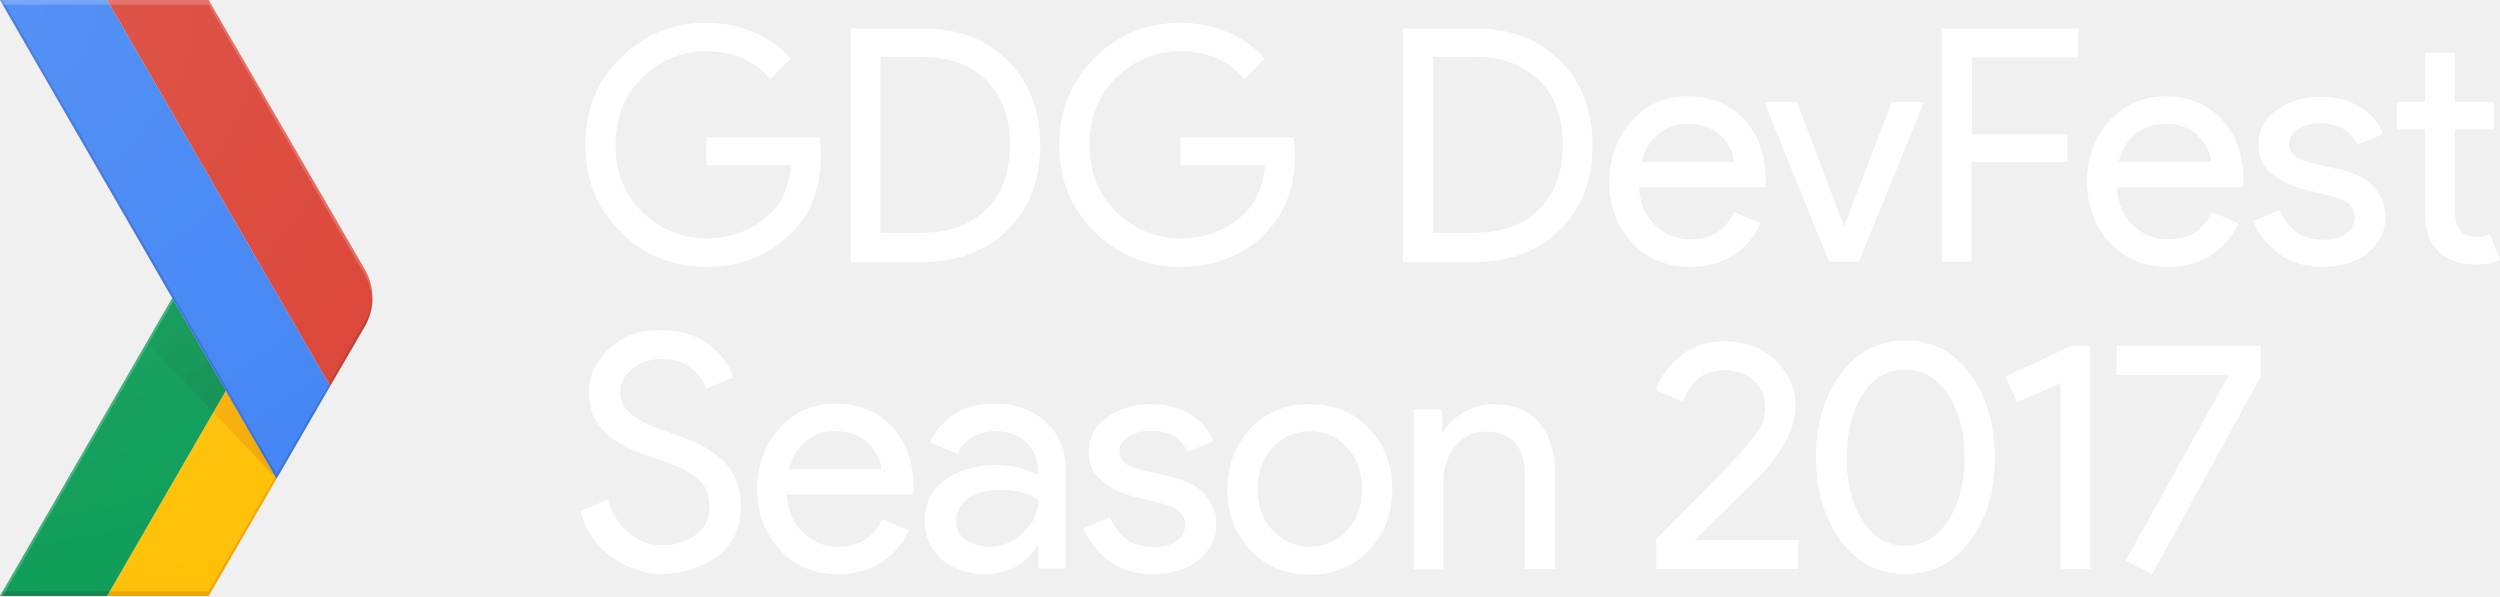
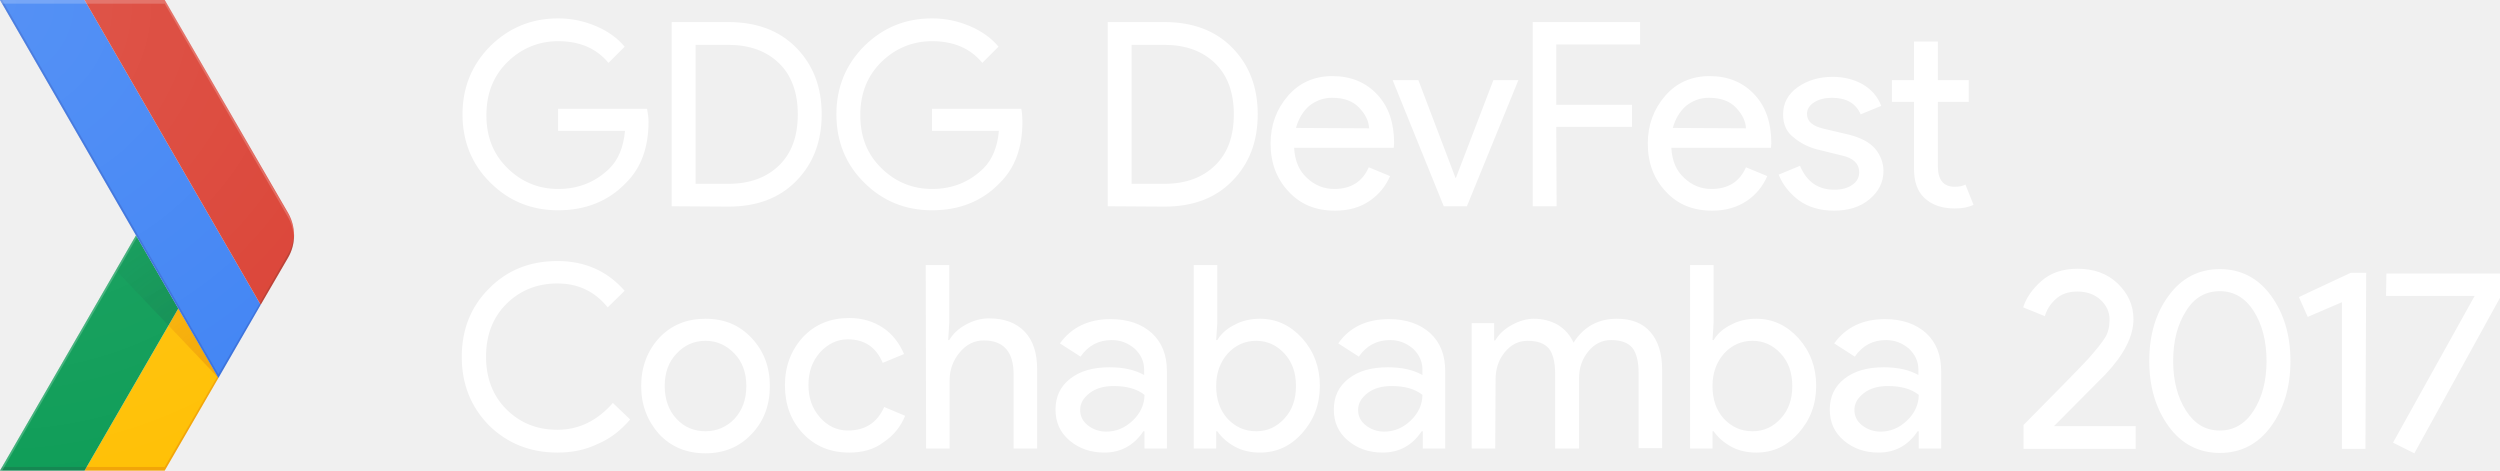
- <svg xmlns="http://www.w3.org/2000/svg" id="Layer_4" viewBox="0 0 536.9 128">
-   <style>.st0{fill:none;} .st1{fill:#FFC107;} .st2{fill:#0F9D58;} .st3{opacity:0.2;fill:#BF360C;enable-background:new ;} .st4{opacity:0.2;fill:#263238;enable-background:new ;} .st5{opacity:0.2;fill:#FFFFFF;enable-background:new ;} .st6{fill:url(#XMLID_2_);} .st7{fill:url(#XMLID_3_);} .st8{fill:#4285F4;} .st9{fill:#DB4437;} .st10{opacity:0.2;fill:#1A237E;enable-background:new ;} .st11{opacity:0.2;fill:#3E2723;enable-background:new ;} .st12{fill:url(#XMLID_4_);} .st13{fill:#FFFFFF;}</style>
+ <svg xmlns="http://www.w3.org/2000/svg" version="1.1" id="Layer_4" x="0px" y="0px" viewBox="-211 217 680 128" style="enable-background:new -211 217 680 128;" xml:space="preserve">
+   <style type="text/css">
+ 	.st0{fill:none;}
+ 	.st1{fill:#FFC107;}
+ 	.st2{fill:#0F9D58;}
+ 	.st3{opacity:0.2;fill:#BF360C;enable-background:new    ;}
+ 	.st4{opacity:0.2;fill:#263238;enable-background:new    ;}
+ 	.st5{opacity:0.2;fill:#FFFFFF;enable-background:new    ;}
+ 	.st6{fill:url(#XMLID_3_);}
+ 	.st7{fill:url(#XMLID_4_);}
+ 	.st8{fill:#4285F4;}
+ 	.st9{fill:#DB4437;}
+ 	.st10{opacity:0.2;fill:#1A237E;enable-background:new    ;}
+ 	.st11{opacity:0.2;fill:#3E2723;enable-background:new    ;}
+ 	.st12{fill:url(#XMLID_5_);}
+ 	.st13{fill:#FFFFFF;}
+ </style>
  <g id="XMLID_60_">
    <g id="XMLID_61_">
      <g id="XMLID_62_">
-         <path id="XMLID_106_" class="st0" d="M78.4 58L44.8 0H0l37 64-37 64h44.8l33.5-58c2.2-3.7 2.2-8.3.1-12z" />
-         <path id="XMLID_105_" class="st1" d="M59.2 102.3L48.5 83.9 23 128h21.8l14.6-25.2z" />
-         <path id="XMLID_104_" class="st0" d="M78.4 58L44.8 0H0l37 64-37 64h44.8l33.5-58c2.2-3.7 2.2-8.3.1-12z" />
-         <path id="XMLID_103_" class="st2" d="M37 64l11.5 19.9L23 128H0z" />
-         <path id="XMLID_102_" class="st0" d="M78.4 58L44.8 0H0l37 64-37 64h44.8l33.5-58c2.2-3.7 2.2-8.3.1-12z" />
-         <path id="XMLID_101_" class="st3" d="M44.8 127H23.6l-.6 1h21.8l14.6-25.2-.2-.5z" />
-         <path id="XMLID_100_" class="st0" d="M78.4 58L44.8 0H0l37 64-37 64h44.8l33.5-58c2.2-3.7 2.2-8.3.1-12z" />
-         <path id="XMLID_99_" class="st4" d="M.6 127l-.6 1h23l.6-1z" />
-         <path id="XMLID_98_" class="st0" d="M78.4 58L44.8 0H0l37 64-37 64h44.8l33.5-58c2.2-3.7 2.2-8.3.1-12z" />
-         <path id="XMLID_96_" class="st5" d="M0 128h.6l36.7-63.5-.3-.5z" />
-         <path id="XMLID_94_" class="st0" d="M78.4 58L44.8 0H0l37 64-37 64h44.8l33.5-58c2.2-3.7 2.2-8.3.1-12z" />
-         <radialGradient id="XMLID_2_" cx="59.277" cy="2693.086" r="44.264" gradientTransform="matrix(1 0 0 -1 0 2795.46)" gradientUnits="userSpaceOnUse">
-           <stop offset="0" stop-color="#BF360C" stop-opacity=".2" />
-           <stop offset="1" stop-color="#BF360C" stop-opacity=".02" />
+         <path id="XMLID_106_" class="st0" d="M-132.6,275l-33.6-58H-211l37,64l-37,64h44.8l33.5-58C-130.5,283.3-130.5,278.7-132.6,275z" />
+         <path id="XMLID_105_" class="st1" d="M-151.8,319.3l-10.7-18.4L-188,345h21.8l14.6-25.2L-151.8,319.3z" />
+         <path id="XMLID_104_" class="st0" d="M-132.6,275l-33.6-58H-211l37,64l-37,64h44.8l33.5-58C-130.5,283.3-130.5,278.7-132.6,275z" />
+         <path id="XMLID_103_" class="st2" d="M-174,281l11.5,19.9L-188,345h-23L-174,281z" />
+         <path id="XMLID_102_" class="st0" d="M-132.6,275l-33.6-58H-211l37,64l-37,64h44.8l33.5-58C-130.5,283.3-130.5,278.7-132.6,275z" />
+         <path id="XMLID_101_" class="st3" d="M-166.2,344h-21.2l-0.6,1h21.8l14.6-25.2l-0.2-0.5L-166.2,344z" />
+         <path id="XMLID_100_" class="st0" d="M-132.6,275l-33.6-58H-211l37,64l-37,64h44.8l33.5-58C-130.5,283.3-130.5,278.7-132.6,275z" />
+         <path id="XMLID_99_" class="st4" d="M-210.4,344l-0.6,1h23l0.6-1H-210.4z" />
+         <path id="XMLID_98_" class="st0" d="M-132.6,275l-33.6-58H-211l37,64l-37,64h44.8l33.5-58C-130.5,283.3-130.5,278.7-132.6,275z" />
+         <path id="XMLID_96_" class="st5" d="M-211,345h0.6l36.7-63.5l-0.3-0.5L-211,345z" />
+         <path id="XMLID_94_" class="st0" d="M-132.6,275l-33.6-58H-211l37,64l-37,64h44.8l33.5-58C-130.5,283.3-130.5,278.7-132.6,275z" />
+         <radialGradient id="XMLID_3_" cx="-151.723" cy="-1916.086" r="44.264" gradientTransform="matrix(1 0 0 1 0 2235.46)" gradientUnits="userSpaceOnUse">
+           <stop offset="0" style="stop-color:#BF360C;stop-opacity:0.2" />
+           <stop offset="1" style="stop-color:#BF360C;stop-opacity:2.000000e-002" />
        </radialGradient>
-         <path id="XMLID_92_" class="st6" d="M59.4 102.8L48.5 83.9l-2.7 4.6z" />
-         <path id="XMLID_90_" class="st0" d="M78.4 58L44.8 0H0l37 64-37 64h44.8l33.5-58c2.2-3.7 2.2-8.3.1-12z" />
-         <radialGradient id="XMLID_3_" cx="59.151" cy="2692.806" r="44.623" gradientTransform="matrix(1 0 0 -1 0 2795.46)" gradientUnits="userSpaceOnUse">
-           <stop offset="0" stop-color="#263238" stop-opacity=".2" />
-           <stop offset="1" stop-color="#263238" stop-opacity=".02" />
+         <path id="XMLID_92_" class="st6" d="M-151.6,319.8l-10.9-18.9l-2.7,4.6L-151.6,319.8z" />
+         <path id="XMLID_90_" class="st0" d="M-132.6,275l-33.6-58H-211l37,64l-37,64h44.8l33.5-58C-130.5,283.3-130.5,278.7-132.6,275z" />
+         <radialGradient id="XMLID_4_" cx="-151.849" cy="-1915.806" r="44.623" gradientTransform="matrix(1 0 0 1 0 2235.46)" gradientUnits="userSpaceOnUse">
+           <stop offset="0" style="stop-color:#263238;stop-opacity:0.2" />
+           <stop offset="1" style="stop-color:#263238;stop-opacity:2.000000e-002" />
        </radialGradient>
-         <path id="XMLID_89_" class="st7" d="M45.8 88.5l2.7-4.6L37 64l-5.5 9.5z" />
-         <path id="XMLID_88_" class="st0" d="M78.4 58L44.8 0H0l37 64-37 64h44.8l33.5-58c2.2-3.7 2.2-8.3.1-12z" />
+         <path id="XMLID_89_" class="st7" d="M-165.2,305.5l2.7-4.6L-174,281l-5.5,9.5L-165.2,305.5z" />
+         <path id="XMLID_88_" class="st0" d="M-132.6,275l-33.6-58H-211l37,64l-37,64h44.8l33.5-58C-130.5,283.3-130.5,278.7-132.6,275z" />
        <g id="XMLID_85_">
          <g id="XMLID_86_">
-             <path id="XMLID_87_" class="st8" d="M23 0H0l59.4 102.8 11.5-19.9z" />
+             <path id="XMLID_87_" class="st8" d="M-188,217h-23l59.4,102.8l11.5-19.9L-188,217z" />
          </g>
        </g>
-         <path id="XMLID_84_" class="st0" d="M78.4 58L44.8 0H0l37 64-37 64h44.8l33.5-58c2.2-3.7 2.2-8.3.1-12z" />
-         <path id="XMLID_83_" class="st9" d="M78.4 70c2.1-3.7 2.1-8.3 0-12L44.8 0H23l47.9 82.9L78.4 70z" />
-         <path id="XMLID_82_" class="st0" d="M78.4 58L44.8 0H0l37 64-37 64h44.8l33.5-58c2.2-3.7 2.2-8.3.1-12z" />
-         <path id="XMLID_71_" class="st10" d="M70.9 82.9l-.2-.5-11.3 19.4L.6 0H0l59.4 102.8 11.5-19.9z" />
-         <path id="XMLID_69_" class="st0" d="M78.4 58L44.8 0H0l37 64-37 64h44.8l33.5-58c2.2-3.7 2.2-8.3.1-12z" />
-         <path id="XMLID_67_" class="st5" d="M44.8 1l33.5 58c1 1.7 1.5 3.6 1.6 5.5.1-2.2-.4-4.5-1.6-6.5L44.8 0H0l.6 1h44.2z" />
-         <path id="XMLID_66_" class="st0" d="M78.4 58L44.8 0H0l37 64-37 64h44.8l33.5-58c2.2-3.7 2.2-8.3.1-12z" />
-         <path id="XMLID_65_" class="st11" d="M70.9 82.9L78.4 70c1.2-2 1.7-4.3 1.6-6.5-.1 1.9-.6 3.8-1.6 5.5l-7.7 13.4.2.5z" />
-         <path id="XMLID_64_" class="st0" d="M78.4 58L44.8 0H0l37 64-37 64h44.8l33.5-58c2.2-3.7 2.2-8.3.1-12z" />
-         <radialGradient id="XMLID_4_" cx="-1" cy="2794.46" r="134.35" gradientTransform="matrix(1 0 0 -1 0 2795.46)" gradientUnits="userSpaceOnUse">
-           <stop offset="0" stop-color="#FFF" stop-opacity=".1" />
-           <stop offset="1" stop-color="#FFF" stop-opacity="0" />
+         <path id="XMLID_84_" class="st0" d="M-132.6,275l-33.6-58H-211l37,64l-37,64h44.8l33.5-58C-130.5,283.3-130.5,278.7-132.6,275z" />
+         <path id="XMLID_83_" class="st9" d="M-132.6,287c2.1-3.7,2.1-8.3,0-12l-33.6-58H-188l47.9,82.9L-132.6,287z" />
+         <path id="XMLID_82_" class="st0" d="M-132.6,275l-33.6-58H-211l37,64l-37,64h44.8l33.5-58C-130.5,283.3-130.5,278.7-132.6,275z" />
+         <path id="XMLID_71_" class="st10" d="M-140.1,299.9l-0.2-0.5l-11.3,19.4L-210.4,217h-0.6l59.4,102.8L-140.1,299.9z" />
+         <path id="XMLID_69_" class="st0" d="M-132.6,275l-33.6-58H-211l37,64l-37,64h44.8l33.5-58C-130.5,283.3-130.5,278.7-132.6,275z" />
+         <path id="XMLID_67_" class="st5" d="M-166.2,218l33.5,58c1,1.7,1.5,3.6,1.6,5.5c0.1-2.2-0.4-4.5-1.6-6.5l-33.5-58H-211l0.6,1     H-166.2z" />
+         <path id="XMLID_66_" class="st0" d="M-132.6,275l-33.6-58H-211l37,64l-37,64h44.8l33.5-58C-130.5,283.3-130.5,278.7-132.6,275z" />
+         <path id="XMLID_65_" class="st11" d="M-140.1,299.9l7.5-12.9c1.2-2,1.7-4.3,1.6-6.5c-0.1,1.9-0.6,3.8-1.6,5.5l-7.7,13.4     L-140.1,299.9z" />
+         <path id="XMLID_64_" class="st0" d="M-132.6,275l-33.6-58H-211l37,64l-37,64h44.8l33.5-58C-130.5,283.3-130.5,278.7-132.6,275z" />
+         <radialGradient id="XMLID_5_" cx="-212" cy="-2017.46" r="134.35" gradientTransform="matrix(1 0 0 1 0 2235.46)" gradientUnits="userSpaceOnUse">
+           <stop offset="0" style="stop-color:#FFFFFF;stop-opacity:0.1" />
+           <stop offset="1" style="stop-color:#FFFFFF;stop-opacity:0" />
        </radialGradient>
-         <path id="XMLID_63_" class="st12" d="M78.4 58L44.8 0H0l37 64-37 64h44.8l33.5-58c2.2-3.7 2.2-8.3.1-12z" />
+         <path id="XMLID_63_" class="st12" d="M-132.6,275l-33.6-58H-211l37,64l-37,64h44.8l33.5-58C-130.5,283.3-130.5,278.7-132.6,275z" />
      </g>
    </g>
  </g>
-   <g id="XMLID_7_">
-     <path class="st13" d="M176.3 33.2c0 7-2.1 12.6-6.2 16.7-4.7 4.9-10.9 7.4-18.4 7.4-7.2 0-13.4-2.5-18.4-7.5-5.1-5-7.6-11.2-7.6-18.7s2.5-13.6 7.6-18.7c5.1-5 11.2-7.5 18.4-7.5 3.6 0 7 .7 10.3 2.1 3.3 1.4 5.9 3.3 7.8 5.6l-4.4 4.4c-3.3-4-7.9-6-13.7-6-5.3 0-9.8 1.9-13.7 5.6-3.8 3.7-5.8 8.5-5.8 14.5 0 5.9 1.9 10.7 5.8 14.5 3.9 3.7 8.4 5.6 13.7 5.6 5.6 0 10.3-1.9 14-5.6 2.4-2.4 3.8-5.8 4.2-10.1h-18.2v-6H176c.2 1.2.3 2.5.3 3.7zM182.7 56.2V6.1H198c7.7 0 13.9 2.3 18.5 7 4.6 4.6 6.9 10.7 6.9 18.1s-2.3 13.5-6.9 18.1c-4.6 4.6-10.8 7-18.5 7h-15.3zm6.4-6.2h8.9c5.8 0 10.4-1.7 13.8-5 3.4-3.3 5.1-8 5.1-13.9s-1.7-10.6-5.1-13.9c-3.4-3.3-8-5-13.8-5h-8.9V50zM278.1 33.2c0 7-2.1 12.6-6.2 16.7-4.7 4.9-10.9 7.4-18.4 7.4-7.2 0-13.4-2.5-18.4-7.5-5.1-5-7.6-11.2-7.6-18.7s2.5-13.6 7.6-18.7c5.1-5 11.2-7.5 18.4-7.5 3.6 0 7 .7 10.3 2.1 3.3 1.4 5.9 3.3 7.8 5.6l-4.4 4.4c-3.3-4-7.9-6-13.7-6-5.3 0-9.8 1.9-13.7 5.6-3.8 3.7-5.8 8.5-5.8 14.5 0 5.9 1.9 10.7 5.8 14.5 3.9 3.7 8.4 5.6 13.7 5.6 5.6 0 10.3-1.9 14-5.6 2.4-2.4 3.8-5.8 4.2-10.1h-18.2v-6h24.3c.2 1.2.3 2.5.3 3.7zM301.3 56.2V6.1h15.3c7.7 0 13.9 2.3 18.5 7 4.6 4.6 6.9 10.7 6.9 18.1s-2.3 13.5-6.9 18.1c-4.6 4.6-10.8 7-18.5 7h-15.3zm6.5-6.2h8.9c5.8 0 10.4-1.7 13.8-5 3.4-3.3 5.1-8 5.1-13.9s-1.7-10.6-5.1-13.9c-3.4-3.3-8-5-13.8-5h-8.9V50zM363.1 57.3c-5.2 0-9.4-1.7-12.6-5.2-3.2-3.5-4.9-7.8-4.9-13.1 0-5 1.6-9.3 4.7-12.9 3.1-3.6 7.2-5.4 12.1-5.4 5.1 0 9.2 1.7 12.2 5 3.1 3.3 4.6 7.7 4.6 13.3l-.1 1.2H352c.2 3.5 1.3 6.2 3.5 8.2 2.1 2 4.6 3 7.5 3 4.6 0 7.7-2 9.4-5.9l5.7 2.4c-1.1 2.7-3 4.9-5.5 6.7-2.6 1.8-5.7 2.7-9.5 2.7zm9.3-22.4c-.1-2-1-3.8-2.7-5.6-1.7-1.8-4.1-2.7-7.4-2.7-2.4 0-4.4.7-6.2 2.2-1.8 1.5-3 3.5-3.6 6h19.9zM392.8 56.2l-13.9-34.3h7L396 48.5h.1l10.2-26.6h6.9l-14 34.3h-6.4zM423.4 56.2H417V6.1h29.3v6.2h-22.8v16.5H444v6h-20.6v21.4zM465.7 57.3c-5.2 0-9.4-1.7-12.6-5.2-3.2-3.5-4.9-7.8-4.9-13.1 0-5 1.6-9.3 4.7-12.9 3.2-3.6 7.2-5.4 12.1-5.4 5.1 0 9.2 1.7 12.2 5 3.1 3.3 4.6 7.7 4.6 13.3l-.1 1.2h-27.1c.2 3.5 1.3 6.2 3.5 8.2 2.1 2 4.6 3 7.5 3 4.6 0 7.7-2 9.4-5.9l5.7 2.4c-1.1 2.7-3 4.9-5.5 6.7-2.6 1.8-5.8 2.7-9.5 2.7zm9.2-22.4c-.1-2-1-3.8-2.7-5.6-1.7-1.8-4.1-2.7-7.4-2.7-2.4 0-4.4.7-6.2 2.2-1.8 1.5-3 3.5-3.6 6h19.9zM498.9 57.3c-3.8 0-7-.9-9.5-2.8s-4.3-4.2-5.5-7l5.7-2.4c1.8 4.3 4.9 6.4 9.3 6.4 2 0 3.7-.4 4.9-1.3 1.3-.9 1.9-2.1 1.9-3.5 0-2.2-1.6-3.8-4.7-4.5l-6.9-1.7c-2.2-.6-4.3-1.6-6.2-3.2-2-1.6-2.9-3.7-2.9-6.3 0-3 1.3-5.5 4-7.4 2.7-1.9 5.9-2.8 9.6-2.8 3 0 5.7.7 8.1 2.1 2.4 1.4 4.1 3.3 5.1 5.9l-5.6 2.3c-1.3-3-3.9-4.6-7.8-4.6-1.9 0-3.5.4-4.8 1.2-1.3.8-2 1.9-2 3.2 0 2 1.5 3.3 4.5 4l6.8 1.6c3.2.7 5.6 2 7.1 3.9 1.5 1.8 2.3 3.9 2.3 6.2 0 3.1-1.3 5.6-3.8 7.7-2.4 2-5.6 3-9.6 3zM531.8 56.8c-3.6 0-6.3-1-8.2-2.9-1.9-1.9-2.8-4.6-2.8-8.1v-18h-6v-5.9h6V11.4h6.4v10.5h8.4v5.9h-8.4v17.5c0 3.7 1.5 5.6 4.6 5.6 1.2 0 2.1-.2 2.9-.6l2.2 5.5c-1.4.7-3.1 1-5.1 1zM142.2 123.3c-3.6 0-7.2-1.2-10.7-3.6-3.5-2.4-5.8-5.7-6.8-10l5.9-2.4c.7 2.8 2.1 5.1 4.3 7 2.2 1.9 4.6 2.8 7.3 2.8 2.8 0 5.2-.7 7.2-2.2 2-1.5 3-3.5 3-6 0-2.8-1-5-3-6.5s-5.1-2.9-9.4-4.2c-4.4-1.4-7.8-3.2-10.1-5.4s-3.4-5.1-3.4-8.5c0-3.6 1.4-6.7 4.3-9.4 2.8-2.7 6.6-4 11.1-4 4.2 0 7.7 1.1 10.4 3.2s4.4 4.4 5.2 7l-5.9 2.4c-.4-1.6-1.5-3.1-3.1-4.4-1.7-1.4-3.8-2-6.4-2-2.5 0-4.6.7-6.3 2.1-1.8 1.4-2.6 3.1-2.6 5.1 0 1.9.8 3.4 2.4 4.7 1.6 1.3 4 2.4 7.1 3.5 2.5.8 4.5 1.6 6.2 2.3 1.7.7 3.3 1.7 5 3 1.7 1.2 3 2.8 3.9 4.6.9 1.8 1.3 4 1.3 6.4 0 2.4-.5 4.6-1.5 6.5-1 1.9-2.3 3.4-4 4.5-1.7 1.1-3.4 2-5.4 2.6-2 .6-4 .9-6 .9zM180.1 123.3c-5.2 0-9.4-1.7-12.6-5.2-3.2-3.5-4.9-7.8-4.9-13.1 0-5 1.6-9.3 4.7-12.9 3.1-3.6 7.2-5.4 12.1-5.4 5.1 0 9.2 1.7 12.2 5 3.1 3.3 4.6 7.7 4.6 13.3l-.1 1.2H169c.2 3.5 1.3 6.2 3.5 8.2 2.1 2 4.6 3 7.5 3 4.6 0 7.7-2 9.4-5.9l5.7 2.4c-1.1 2.7-3 4.9-5.5 6.7-2.6 1.8-5.8 2.7-9.5 2.7zm9.2-22.4c-.1-2-1-3.8-2.7-5.6-1.7-1.8-4.1-2.7-7.4-2.7-2.4 0-4.4.7-6.2 2.2-1.8 1.5-3 3.5-3.6 6h19.9zM211.4 123.3c-3.6 0-6.7-1.1-9.1-3.1-2.4-2.1-3.7-4.9-3.7-8.3 0-3.7 1.4-6.7 4.3-8.8 2.9-2.1 6.5-3.2 10.7-3.2 3.8 0 6.9.7 9.3 2.1v-1c0-2.5-.9-4.5-2.6-6.1-1.7-1.5-3.9-2.3-6.4-2.3-1.9 0-3.6.4-5.1 1.3-1.5.9-2.6 2.1-3.1 3.6l-5.9-2.5c.8-2.1 2.4-4 4.7-5.7 2.3-1.8 5.4-2.6 9.2-2.6 4.4 0 8 1.3 10.9 3.9 2.9 2.6 4.3 6.2 4.3 10.8v20.7H223v-4.8h-.3c-2.6 4.1-6.4 6-11.3 6zm1.1-5.9c2.7 0 5.1-1 7.2-3 2.2-2 3.3-4.3 3.3-7-1.8-1.5-4.5-2.2-8.2-2.2-3.1 0-5.5.7-7.1 2-1.6 1.4-2.4 2.9-2.4 4.8 0 1.7.7 3 2.2 4 1.4.9 3.1 1.4 5 1.4zM247.7 123.3c-3.8 0-7-.9-9.5-2.8s-4.3-4.2-5.5-7l5.7-2.4c1.8 4.3 4.9 6.4 9.3 6.4 2 0 3.7-.4 4.9-1.3 1.3-.9 1.9-2.1 1.9-3.5 0-2.2-1.6-3.8-4.7-4.5l-6.9-1.7c-2.2-.6-4.3-1.6-6.2-3.2-2-1.6-2.9-3.7-2.9-6.3 0-3 1.3-5.5 4-7.4 2.7-1.9 5.9-2.8 9.6-2.8 3 0 5.7.7 8.1 2.1 2.4 1.4 4.1 3.3 5.1 5.9l-5.6 2.3c-1.3-3-3.9-4.6-7.8-4.6-1.9 0-3.5.4-4.8 1.2-1.3.8-2 1.9-2 3.2 0 2 1.5 3.3 4.6 4l6.8 1.6c3.2.7 5.6 2 7.1 3.9 1.5 1.8 2.3 3.9 2.3 6.2 0 3.1-1.3 5.6-3.8 7.7-2.5 2-5.8 3-9.7 3zM268.6 92c3.3-3.5 7.5-5.2 12.7-5.2 5.1 0 9.4 1.7 12.7 5.2 3.3 3.5 5 7.8 5 13.1 0 5.2-1.7 9.6-5 13.1s-7.5 5.2-12.7 5.2c-5.1 0-9.4-1.7-12.7-5.2-3.3-3.5-5-7.8-5-13.1s1.7-9.6 5-13.1zm4.8 22c2.2 2.3 4.8 3.4 7.9 3.4 3 0 5.7-1.1 7.9-3.4s3.3-5.3 3.3-9-1.1-6.7-3.3-9c-2.2-2.3-4.8-3.4-7.9-3.4-3 0-5.7 1.1-7.9 3.4s-3.3 5.3-3.3 9c0 3.8 1.1 6.8 3.3 9zM309.7 87.9v4.8h.3c.9-1.6 2.4-3 4.4-4.2 2-1.1 4.2-1.7 6.4-1.7 4.2 0 7.5 1.3 9.7 3.9 2.2 2.6 3.4 6.1 3.4 10.5v21h-6.4v-20c0-6.3-2.8-9.5-8.5-9.5-2.7 0-4.8 1.1-6.5 3.2-1.7 2.1-2.5 4.6-2.5 7.4v19h-6.4V87.9h6.1zM386.2 122.2h-30.5v-6.4c9.1-9.2 15-15.2 17.6-18 2.3-2.6 3.8-4.5 4.6-5.8.8-1.3 1.2-3 1.2-4.9 0-2-.8-3.8-2.4-5.3-1.6-1.5-3.7-2.3-6.4-2.3-2.4 0-4.4.7-5.9 2.1-1.5 1.4-2.4 3-2.9 4.6l-5.9-2.4c.8-2.5 2.5-4.9 5-7.1 2.5-2.2 5.8-3.4 9.8-3.4 4.4 0 8.1 1.4 10.9 4.1 2.8 2.7 4.3 5.9 4.3 9.7 0 4.7-2.5 9.7-7.6 15L364 116h22.2v6.2zM423.1 116.1c-3.5 4.8-8.2 7.2-13.9 7.2-5.7 0-10.4-2.4-13.9-7.2-3.5-4.8-5.3-10.8-5.3-17.9 0-7.1 1.8-13.1 5.3-17.9 3.5-4.8 8.2-7.2 13.9-7.2 5.7 0 10.4 2.4 13.9 7.2 3.5 4.8 5.3 10.7 5.3 17.9 0 7.2-1.7 13.1-5.3 17.9zm-13.9 1.1c3.8 0 6.9-1.8 9.2-5.4 2.3-3.6 3.5-8.1 3.5-13.5 0-5.5-1.2-10-3.5-13.5-2.3-3.6-5.4-5.4-9.2-5.4-3.9 0-7 1.8-9.2 5.4-2.3 3.6-3.4 8.1-3.4 13.5s1.1 9.9 3.4 13.5c2.2 3.6 5.3 5.4 9.2 5.4zM448.9 122.2h-6.4V82.3l-9.3 4.1-2.5-5.5 14.1-6.6h4.1v47.9zM462.2 123.3l-5.7-2.9 22.2-39.9h-24.2l.1-6.2h30.9v6.6l-23.3 42.4z" />
-   </g>
+   <path id="XMLID_1_" class="st13" d="M-34.6,250.1c0,7-2,12.6-6.2,16.7c-4.7,4.9-10.9,7.4-18.4,7.4c-7.2,0-13.4-2.5-18.4-7.5  c-5.1-5-7.6-11.3-7.6-18.6c0-7.4,2.6-13.6,7.6-18.6c5.1-5,11.2-7.5,18.4-7.5c3.6,0,7,0.7,10.3,2.1c3.3,1.4,5.9,3.3,7.8,5.6l-4.4,4.4  c-3.3-4-7.9-5.9-13.7-5.9c-5.2,0-9.9,1.9-13.7,5.6s-5.8,8.5-5.8,14.5s1.9,10.7,5.8,14.5c3.8,3.7,8.4,5.6,13.7,5.6  c5.6,0,10.2-1.9,14-5.6c2.4-2.4,3.8-5.8,4.2-10.2h-18.2v-6H-35C-34.8,247.7-34.6,248.9-34.6,250.1L-34.6,250.1z M-28.3,273.1v-50.1  h15.4c7.7,0,13.9,2.3,18.5,7c4.6,4.7,6.9,10.7,6.9,18.1s-2.3,13.4-6.9,18.1s-10.7,7-18.5,7L-28.3,273.1z M-21.8,267h8.9  c5.8,0,10.4-1.7,13.8-5c3.4-3.3,5.1-7.9,5.1-13.9c0-5.9-1.7-10.6-5.1-13.9c-3.4-3.3-8-5-13.8-5h-8.9V267z M67.1,250.1  c0,7-2,12.6-6.2,16.7c-4.7,4.9-10.9,7.4-18.4,7.4c-7.2,0-13.4-2.5-18.4-7.5c-5.1-5-7.6-11.3-7.6-18.6c0-7.4,2.6-13.6,7.6-18.6  c5.1-5,11.2-7.5,18.4-7.5c3.6,0,7,0.7,10.3,2.1c3.3,1.4,5.9,3.3,7.8,5.6l-4.4,4.4c-3.3-4-7.9-5.9-13.7-5.9c-5.2,0-9.9,1.9-13.7,5.6  s-5.8,8.5-5.8,14.5s1.9,10.7,5.8,14.5c3.8,3.7,8.4,5.6,13.7,5.6c5.6,0,10.2-1.9,14-5.6c2.4-2.4,3.8-5.8,4.2-10.2H42.5v-6h24.3  C67,247.7,67.1,248.9,67.1,250.1L67.1,250.1z M90.3,273.1v-50.1h15.4c7.7,0,13.9,2.3,18.5,7c4.6,4.7,6.9,10.7,6.9,18.1  s-2.3,13.4-6.9,18.1c-4.6,4.7-10.7,7-18.5,7L90.3,273.1L90.3,273.1z M96.8,267h8.9c5.8,0,10.4-1.7,13.8-5c3.4-3.3,5.1-7.9,5.1-13.9  c0-5.9-1.7-10.6-5.1-13.9c-3.4-3.3-8-5-13.8-5h-8.9V267z M152.1,274.3c-5.2,0-9.4-1.7-12.6-5.2c-3.3-3.5-4.9-7.8-4.9-13.1  c0-5,1.6-9.3,4.7-12.9s7.2-5.4,12.1-5.4c5.1,0,9.1,1.7,12.2,5c3.1,3.3,4.6,7.7,4.6,13.3l-0.1,1.2h-27.1c0.2,3.5,1.3,6.2,3.5,8.2  c2.1,2,4.6,3,7.4,3c4.6,0,7.7-2,9.4-5.9l5.8,2.4c-1.2,2.7-2.9,4.9-5.5,6.7C159,273.4,155.9,274.3,152.1,274.3L152.1,274.3z   M161.4,251.9c-0.1-2-1-3.8-2.7-5.6s-4.1-2.7-7.4-2.7c-2.4,0-4.4,0.8-6.2,2.2c-1.7,1.5-2.9,3.5-3.6,6L161.4,251.9z M181.7,273.1  l-13.9-34.3h7l10.1,26.6h0.1l10.2-26.6h6.8l-14,34.3H181.7z M212.4,273.1h-6.5v-50.1h29.2v6.1h-22.8v16.4h20.6v6h-20.6L212.4,273.1z   M254.7,274.3c-5.2,0-9.4-1.7-12.6-5.2c-3.3-3.5-4.9-7.8-4.9-13.1c0-5,1.6-9.3,4.7-12.9s7.2-5.4,12.1-5.4c5.1,0,9.1,1.7,12.2,5  c3.1,3.3,4.6,7.7,4.6,13.3l-0.1,1.2h-27.1c0.2,3.5,1.3,6.2,3.5,8.2c2.1,2,4.6,3,7.4,3c4.6,0,7.7-2,9.4-5.9l5.8,2.4  c-1.2,2.7-2.9,4.9-5.5,6.7C261.5,273.4,258.4,274.3,254.7,274.3L254.7,274.3z M263.9,251.9c-0.1-2-1-3.8-2.7-5.6  c-1.7-1.8-4.1-2.7-7.4-2.7c-2.4,0-4.4,0.8-6.2,2.2c-1.7,1.5-2.9,3.5-3.6,6L263.9,251.9z M287.8,274.3c-3.8,0-7-1-9.5-2.8  c-2.5-1.9-4.4-4.2-5.5-7l5.8-2.4c1.8,4.3,4.9,6.5,9.3,6.5c2,0,3.6-0.4,4.9-1.3c1.3-0.9,1.9-2,1.9-3.5c0-2.2-1.5-3.8-4.7-4.5  l-6.9-1.7c-2.2-0.6-4.3-1.6-6.2-3.2c-2-1.5-2.9-3.6-2.9-6.3c0-3,1.3-5.5,4-7.4c2.7-1.9,5.9-2.8,9.5-2.8c3,0,5.8,0.7,8.1,2  c2.4,1.4,4.1,3.3,5.1,5.9l-5.6,2.3c-1.3-3-3.9-4.5-7.8-4.5c-1.9,0-3.5,0.4-4.8,1.2c-1.3,0.8-2,1.9-2,3.2c0,2,1.5,3.3,4.5,4l6.8,1.6  c3.2,0.8,5.6,2,7.2,3.8c1.5,1.8,2.3,3.9,2.3,6.1c0,3.1-1.3,5.6-3.8,7.7C295,273.3,291.8,274.3,287.8,274.3L287.8,274.3z   M320.7,273.7c-3.6,0-6.3-1-8.3-2.9s-2.8-4.6-2.8-8.1v-18h-6v-5.9h6v-10.5h6.5v10.5h8.4v5.9h-8.4v17.5c0,3.7,1.5,5.6,4.6,5.6  c1.2,0,2.2-0.2,2.9-0.6l2.2,5.5C324.4,273.4,322.7,273.7,320.7,273.7L320.7,273.7z M369.9,339.1h-30.5v-6.5c9.1-9.2,15-15.2,17.6-18  c2.3-2.6,3.8-4.5,4.6-5.8c0.8-1.3,1.2-2.9,1.2-4.9s-0.8-3.8-2.4-5.3c-1.6-1.5-3.7-2.3-6.4-2.3c-2.4,0-4.4,0.7-5.9,2.1  s-2.4,2.9-2.9,4.6l-5.9-2.4c0.8-2.5,2.4-4.9,5-7.2c2.5-2.2,5.8-3.3,9.8-3.3c4.4,0,8.1,1.3,10.9,4c2.8,2.7,4.3,5.9,4.3,9.7  c0,4.7-2.6,9.7-7.6,15l-14,14.1h22.2L369.9,339.1L369.9,339.1z M406.7,333c-3.5,4.8-8.2,7.2-13.9,7.2s-10.4-2.4-13.9-7.2  c-3.5-4.8-5.3-10.7-5.3-17.8c0-7.2,1.8-13.1,5.3-17.8c3.5-4.8,8.2-7.2,13.9-7.2s10.4,2.4,13.9,7.2c3.5,4.8,5.3,10.7,5.3,17.8  C412,322.3,410.2,328.2,406.7,333z M392.8,334.1c3.8,0,6.9-1.8,9.2-5.4c2.3-3.6,3.5-8.1,3.5-13.5s-1.2-10-3.5-13.6  c-2.3-3.6-5.4-5.4-9.2-5.4c-3.9,0-7,1.8-9.2,5.4c-2.3,3.6-3.5,8.1-3.5,13.6c0,5.4,1.2,9.9,3.5,13.5S388.9,334.1,392.8,334.1z   M432.4,339.1H426v-39.9l-9.3,4l-2.4-5.4l14.1-6.6h4.2L432.4,339.1L432.4,339.1L432.4,339.1z M445.7,340.3l-5.8-2.9l22.2-39.9H438  l0.1-6.1H469v6.6L445.7,340.3L445.7,340.3z M-59.4,340.1c-7.4,0-13.6-2.5-18.6-7.4c-4.9-5-7.4-11.2-7.4-18.6s2.4-13.6,7.4-18.6  c4.9-5,11.1-7.5,18.6-7.5c7.5,0,13.6,2.7,18.3,8.1l-4.6,4.5c-3.6-4.4-8.1-6.5-13.7-6.5c-5.5,0-10.2,1.9-13.9,5.6  c-3.6,3.6-5.5,8.4-5.5,14.3c0,5.9,1.9,10.7,5.5,14.3c3.7,3.7,8.3,5.6,13.9,5.6c5.8,0,10.8-2.4,15.1-7.3l4.7,4.5  c-2.4,2.8-5.2,5.1-8.7,6.6C-51.8,339.4-55.4,340.1-59.4,340.1z M-36.6,322c0-5.2,1.7-9.6,4.9-13.1c3.3-3.5,7.5-5.2,12.6-5.2  s9.2,1.7,12.5,5.2c3.3,3.5,5,7.8,5,13.1c0,5.3-1.7,9.7-5,13.1c-3.3,3.5-7.5,5.2-12.5,5.2c-5.1,0-9.3-1.7-12.6-5.2  C-34.9,331.5-36.6,327.2-36.6,322z M-30.2,322c0,3.6,1.1,6.7,3.2,8.9c2.1,2.3,4.8,3.4,7.9,3.4s5.8-1.2,7.9-3.4  c2.1-2.3,3.2-5.2,3.2-8.9s-1.1-6.6-3.2-8.8c-2.2-2.3-4.8-3.5-7.9-3.5s-5.8,1.2-7.9,3.5C-29.1,315.4-30.2,318.3-30.2,322z M20,340.1  c-5.1,0-9.3-1.7-12.6-5.2c-3.3-3.5-4.9-7.9-4.9-13.1c0-5.2,1.7-9.6,4.9-13.1c3.3-3.5,7.5-5.2,12.6-5.2c3.5,0,6.5,0.9,9.1,2.6  c2.6,1.7,4.5,4.2,5.8,7.2l-5.8,2.4c-1.8-4.3-5-6.4-9.5-6.4c-2.9,0-5.4,1.2-7.6,3.6c-2.1,2.4-3.1,5.3-3.1,8.8c0,3.5,1,6.4,3.1,8.8  c2.1,2.4,4.7,3.6,7.6,3.6c4.7,0,8-2.1,9.9-6.4l5.7,2.4c-1.3,3.1-3.2,5.4-5.9,7.2C26.7,339.3,23.5,340.1,20,340.1z M40.8,289.1h6.4  v15.7l-0.3,4.7h0.3c1-1.7,2.5-3.1,4.5-4.2c2-1.1,4.1-1.7,6.3-1.7c4.2,0,7.4,1.2,9.7,3.6s3.4,5.8,3.4,10.2V339h-6.4v-20.2  c0-6.1-2.7-9.2-8.1-9.2c-2.6,0-4.8,1.1-6.6,3.3c-1.8,2.2-2.7,4.7-2.7,7.5V339h-6.4L40.8,289.1L40.8,289.1z M91.1,303.8  c4.7,0,8.4,1.3,11.2,3.8c2.8,2.6,4.1,6,4.1,10.4v21h-6.1v-4.7H100c-2.6,3.9-6.2,5.8-10.6,5.8c-3.8,0-6.9-1.1-9.5-3.3  c-2.6-2.2-3.8-5-3.8-8.4c0-3.5,1.3-6.3,4-8.4c2.7-2.1,6.2-3.1,10.7-3.1c3.8,0,6.9,0.7,9.4,2.1v-1.5c0-2.2-0.9-4.1-2.6-5.7  c-1.8-1.5-3.8-2.3-6.2-2.3c-3.6,0-6.4,1.5-8.5,4.5l-5.6-3.6C80.5,306,85.1,303.8,91.1,303.8z M82.8,328.5c0,1.7,0.7,3.1,2.1,4.2  c1.4,1.1,3.1,1.7,5,1.7c2.7,0,5.1-1,7.2-3c2.1-2,3.2-4.4,3.2-7c-2-1.6-4.8-2.4-8.4-2.4c-2.6,0-4.8,0.6-6.5,1.9  C83.7,325.2,82.8,326.7,82.8,328.5z M131.7,340.1c-2.5,0-4.8-0.5-6.8-1.6c-2-1.1-3.6-2.5-4.8-4.2h-0.3v4.7h-6.1v-49.9h6.4v15.7  l-0.3,4.7h0.3c1.1-1.8,2.7-3.2,4.8-4.2c2-1.1,4.4-1.6,6.8-1.6c4.5,0,8.3,1.8,11.5,5.3c3.2,3.6,4.8,7.9,4.8,12.9  c0,5.1-1.6,9.3-4.8,12.9C140,338.4,136.2,340.1,131.7,340.1z M130.7,334.3c3.1,0,5.6-1.2,7.7-3.5c2.1-2.3,3.1-5.2,3.1-8.8  s-1-6.5-3.1-8.8c-2.1-2.3-4.7-3.5-7.7-3.5c-3.1,0-5.7,1.2-7.8,3.5c-2,2.3-3.1,5.2-3.1,8.8c0,3.6,1,6.6,3.1,8.9  C125,333.1,127.5,334.3,130.7,334.3z M166.8,303.8c4.7,0,8.4,1.3,11.2,3.8c2.8,2.6,4.1,6,4.1,10.4v21h-6.1v-4.7h-0.3  c-2.6,3.9-6.2,5.8-10.6,5.8c-3.8,0-6.9-1.1-9.5-3.3c-2.6-2.2-3.8-5-3.8-8.4c0-3.5,1.3-6.3,4-8.4c2.7-2.1,6.2-3.1,10.7-3.1  c3.8,0,6.9,0.7,9.4,2.1v-1.5c0-2.2-0.9-4.1-2.6-5.7c-1.8-1.5-3.8-2.3-6.2-2.3c-3.6,0-6.4,1.5-8.5,4.5l-5.6-3.6  C156.1,306,160.7,303.8,166.8,303.8z M158.4,328.5c0,1.7,0.7,3.1,2.1,4.2c1.4,1.1,3.1,1.7,5,1.7c2.7,0,5.1-1,7.2-3  c2.1-2,3.2-4.4,3.2-7c-2-1.6-4.8-2.4-8.4-2.4c-2.6,0-4.8,0.6-6.5,1.9C159.3,325.2,158.4,326.7,158.4,328.5z M195.7,339h-6.4v-34.1  h6.1v4.7h0.3c1-1.7,2.5-3.1,4.5-4.2c2-1.1,4-1.7,6-1.7c2.5,0,4.7,0.6,6.6,1.7c1.9,1.2,3.3,2.8,4.2,4.8c2.8-4.4,6.8-6.5,11.8-6.5  c4,0,7,1.2,9.1,3.6c2.1,2.4,3.2,5.8,3.2,10.3v21.3h-6.4v-20.4c0-3.2-0.6-5.5-1.7-6.9c-1.2-1.4-3.1-2.1-5.8-2.1c-2.4,0-4.5,1-6.2,3.1  c-1.7,2.1-2.5,4.5-2.5,7.4V339H212v-20.3c0-3.2-0.6-5.5-1.7-6.9c-1.2-1.4-3.1-2.1-5.8-2.1c-2.4,0-4.5,1-6.2,3.1  c-1.7,2.1-2.5,4.5-2.5,7.4L195.7,339L195.7,339z M266.7,340.1c-2.5,0-4.8-0.5-6.8-1.6s-3.6-2.5-4.8-4.2h-0.3v4.7h-6.1v-49.9h6.4  v15.7l-0.3,4.7h0.3c1.1-1.8,2.7-3.2,4.8-4.2c2-1.1,4.4-1.6,6.8-1.6c4.5,0,8.3,1.8,11.5,5.3c3.2,3.6,4.8,7.9,4.8,12.9  c0,5.1-1.6,9.3-4.8,12.9C275,338.4,271.2,340.1,266.7,340.1z M265.7,334.3c3.1,0,5.6-1.2,7.7-3.5c2.1-2.3,3.1-5.2,3.1-8.8  s-1-6.5-3.1-8.8c-2.1-2.3-4.7-3.5-7.7-3.5c-3.1,0-5.7,1.2-7.8,3.5c-2,2.3-3.1,5.2-3.1,8.8c0,3.6,1,6.6,3.1,8.9  C260,333.1,262.5,334.3,265.7,334.3z M301.7,303.8c4.7,0,8.4,1.3,11.2,3.8c2.8,2.6,4.1,6,4.1,10.4v21h-6.1v-4.7h-0.3  c-2.6,3.9-6.2,5.8-10.6,5.8c-3.8,0-6.9-1.1-9.5-3.3c-2.6-2.2-3.8-5-3.8-8.4c0-3.5,1.3-6.3,4-8.4s6.2-3.1,10.7-3.1  c3.8,0,6.9,0.7,9.4,2.1v-1.5c0-2.2-0.9-4.1-2.6-5.7c-1.8-1.5-3.8-2.3-6.2-2.3c-3.6,0-6.4,1.5-8.5,4.5l-5.6-3.6  C291.1,306,295.7,303.8,301.7,303.8z M293.4,328.5c0,1.7,0.7,3.1,2.1,4.2c1.4,1.1,3.1,1.7,5,1.7c2.7,0,5.1-1,7.2-3  c2.1-2,3.2-4.4,3.2-7c-2-1.6-4.8-2.4-8.4-2.4c-2.6,0-4.8,0.6-6.5,1.9C294.3,325.2,293.4,326.7,293.4,328.5z" />
</svg>
